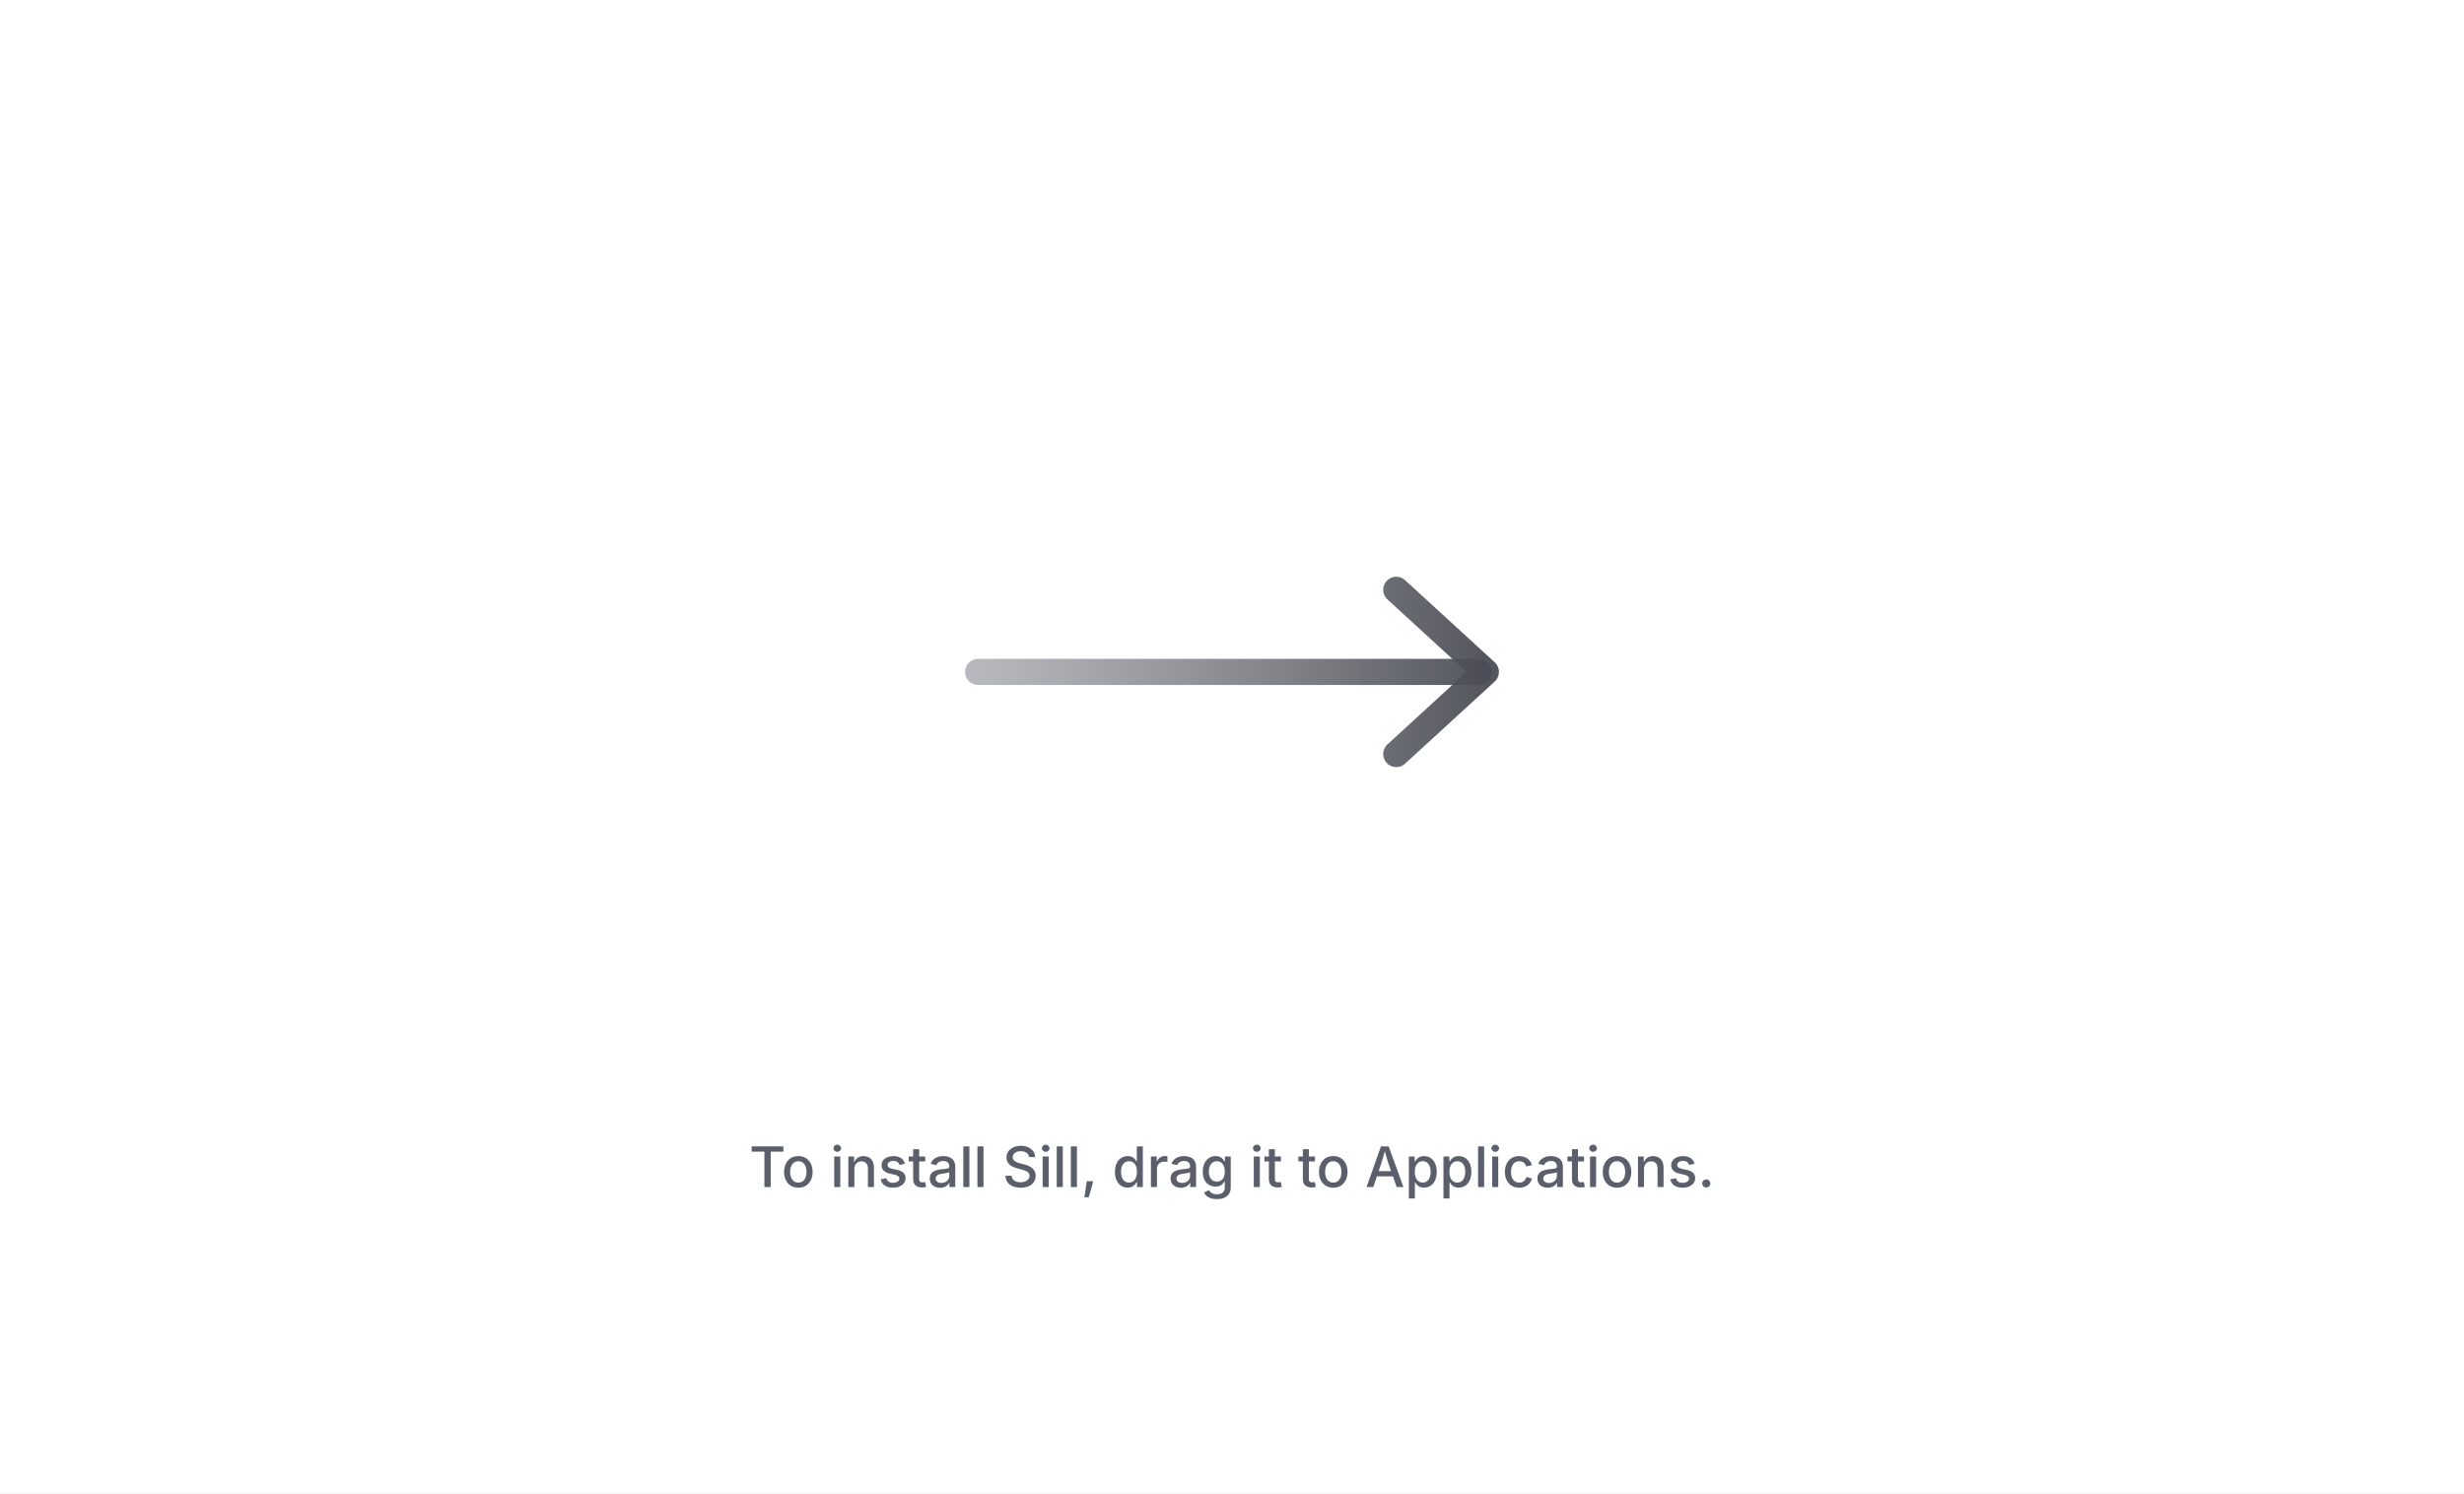
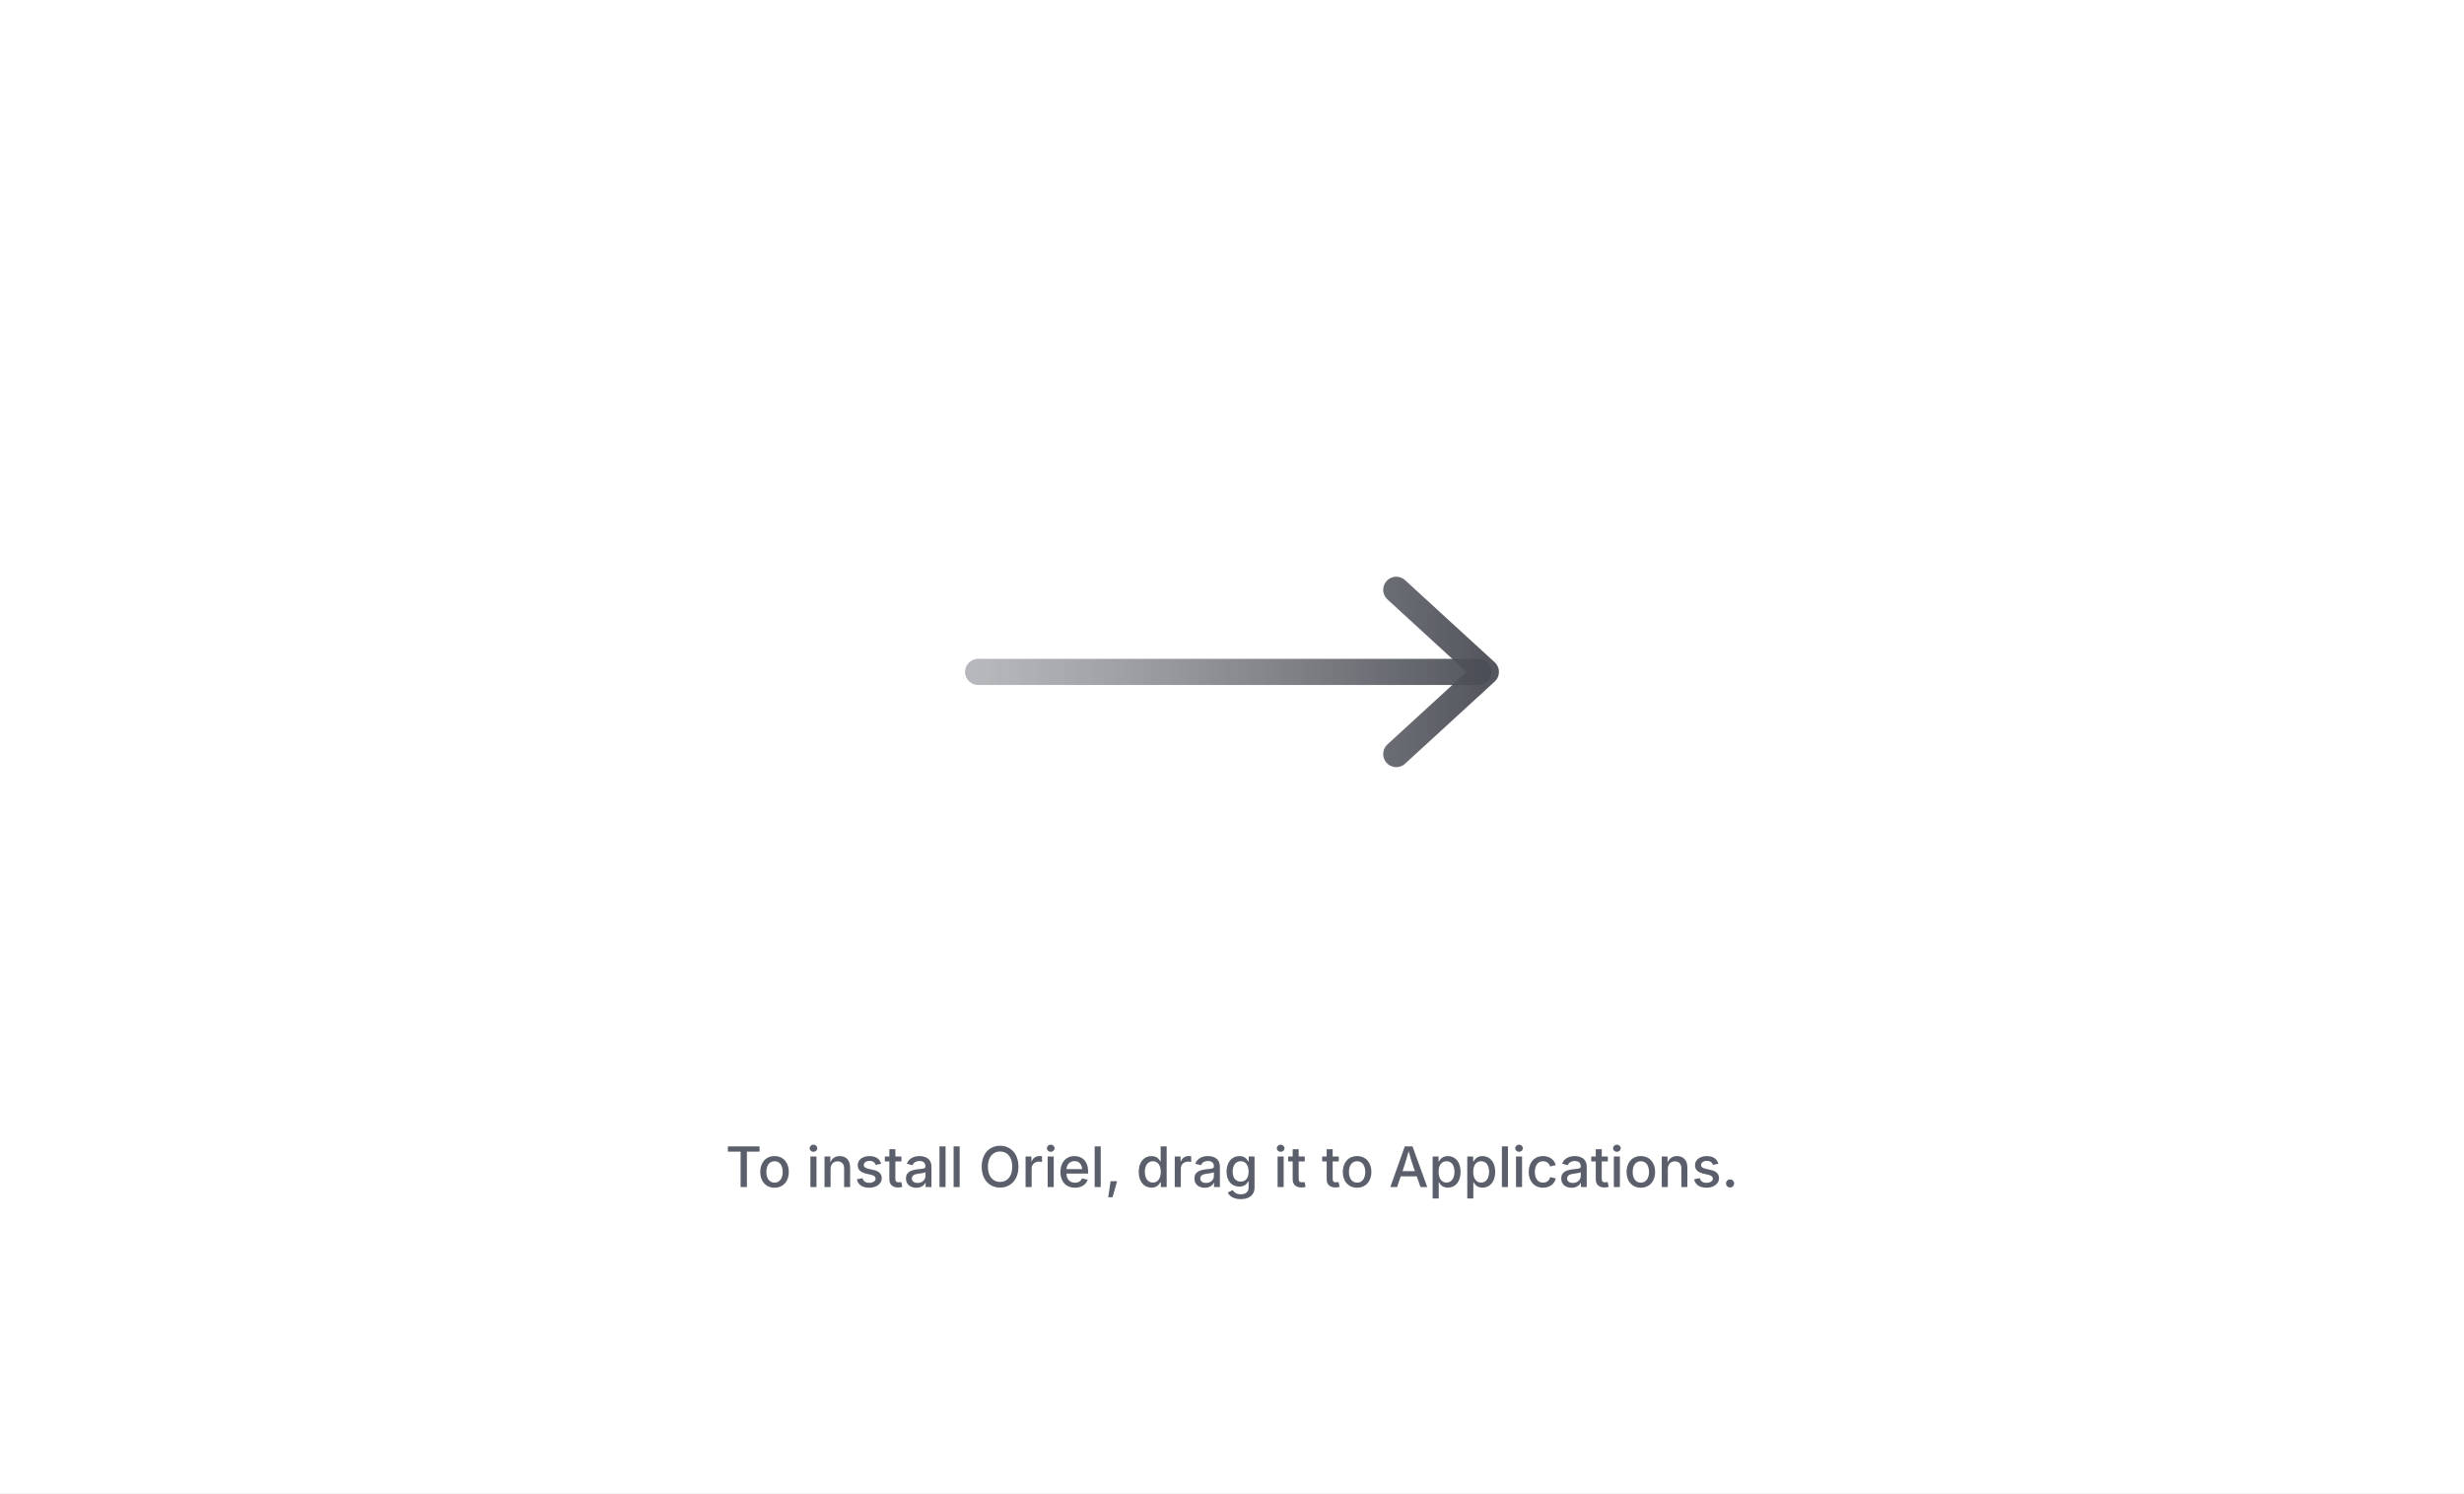
<svg xmlns="http://www.w3.org/2000/svg" width="660" height="400" viewBox="0 0 660 400">
  <defs>
    <linearGradient id="d-arrow" gradientUnits="userSpaceOnUse" x1="262" y1="180" x2="398" y2="180">
      <stop offset="0" stop-color="#7c7e86" stop-opacity="0.55" />
      <stop offset="1" stop-color="#4c4e56" stop-opacity="0.95" />
    </linearGradient>
  </defs>
  <rect x="0" y="0" width="660" height="400" fill="#ffffff" />
  <g fill="none" stroke="url(#d-arrow)" stroke-width="7" stroke-linecap="round" stroke-linejoin="round">
    <path d="M 262 180 L 396 180" />
    <path d="M 374 158 L 398 180 L 374 202" />
  </g>
-   <text x="330" y="318" font-family="-apple-system, BlinkMacSystemFont, 'Helvetica Neue', sans-serif" font-size="15" font-weight="500" fill="#5a5f6b" text-anchor="middle">To install Sill, drag it to Applications.</text>
+   <text x="330" y="318" font-family="-apple-system, BlinkMacSystemFont, 'Helvetica Neue', sans-serif" font-size="15" font-weight="500" fill="#5a5f6b" text-anchor="middle">To install Oriel, drag it to Applications.</text>
</svg>
